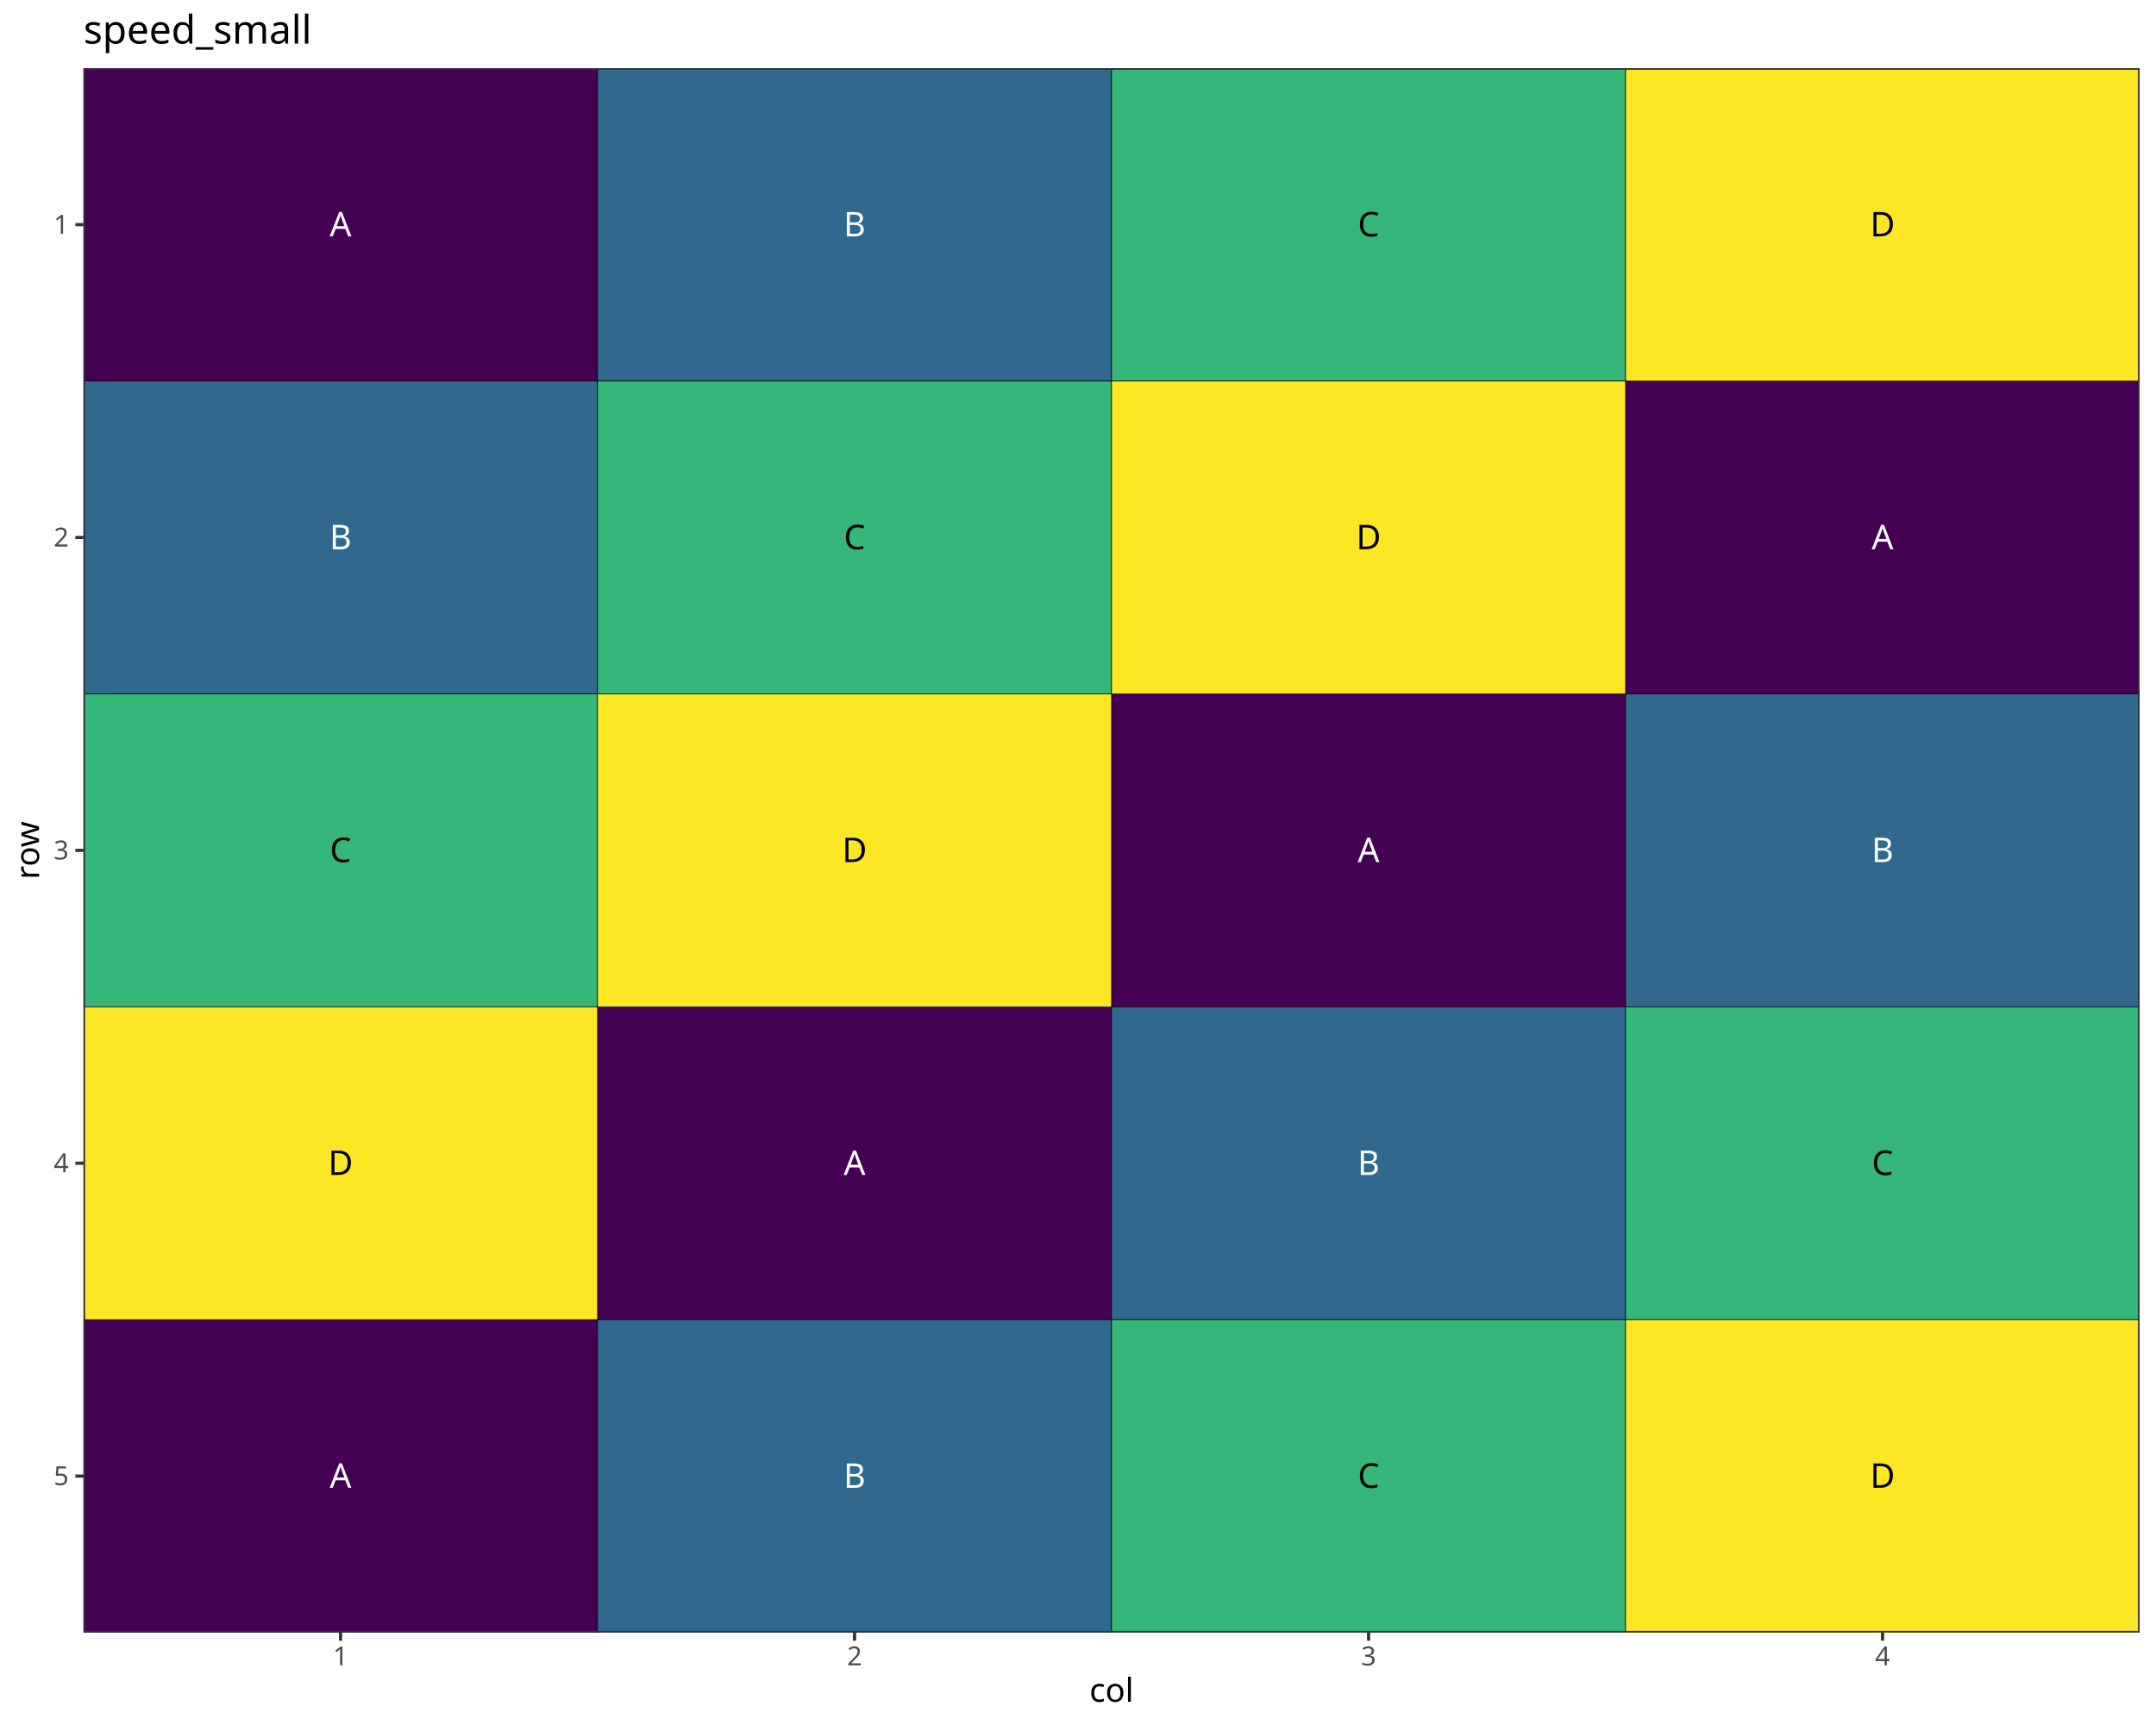
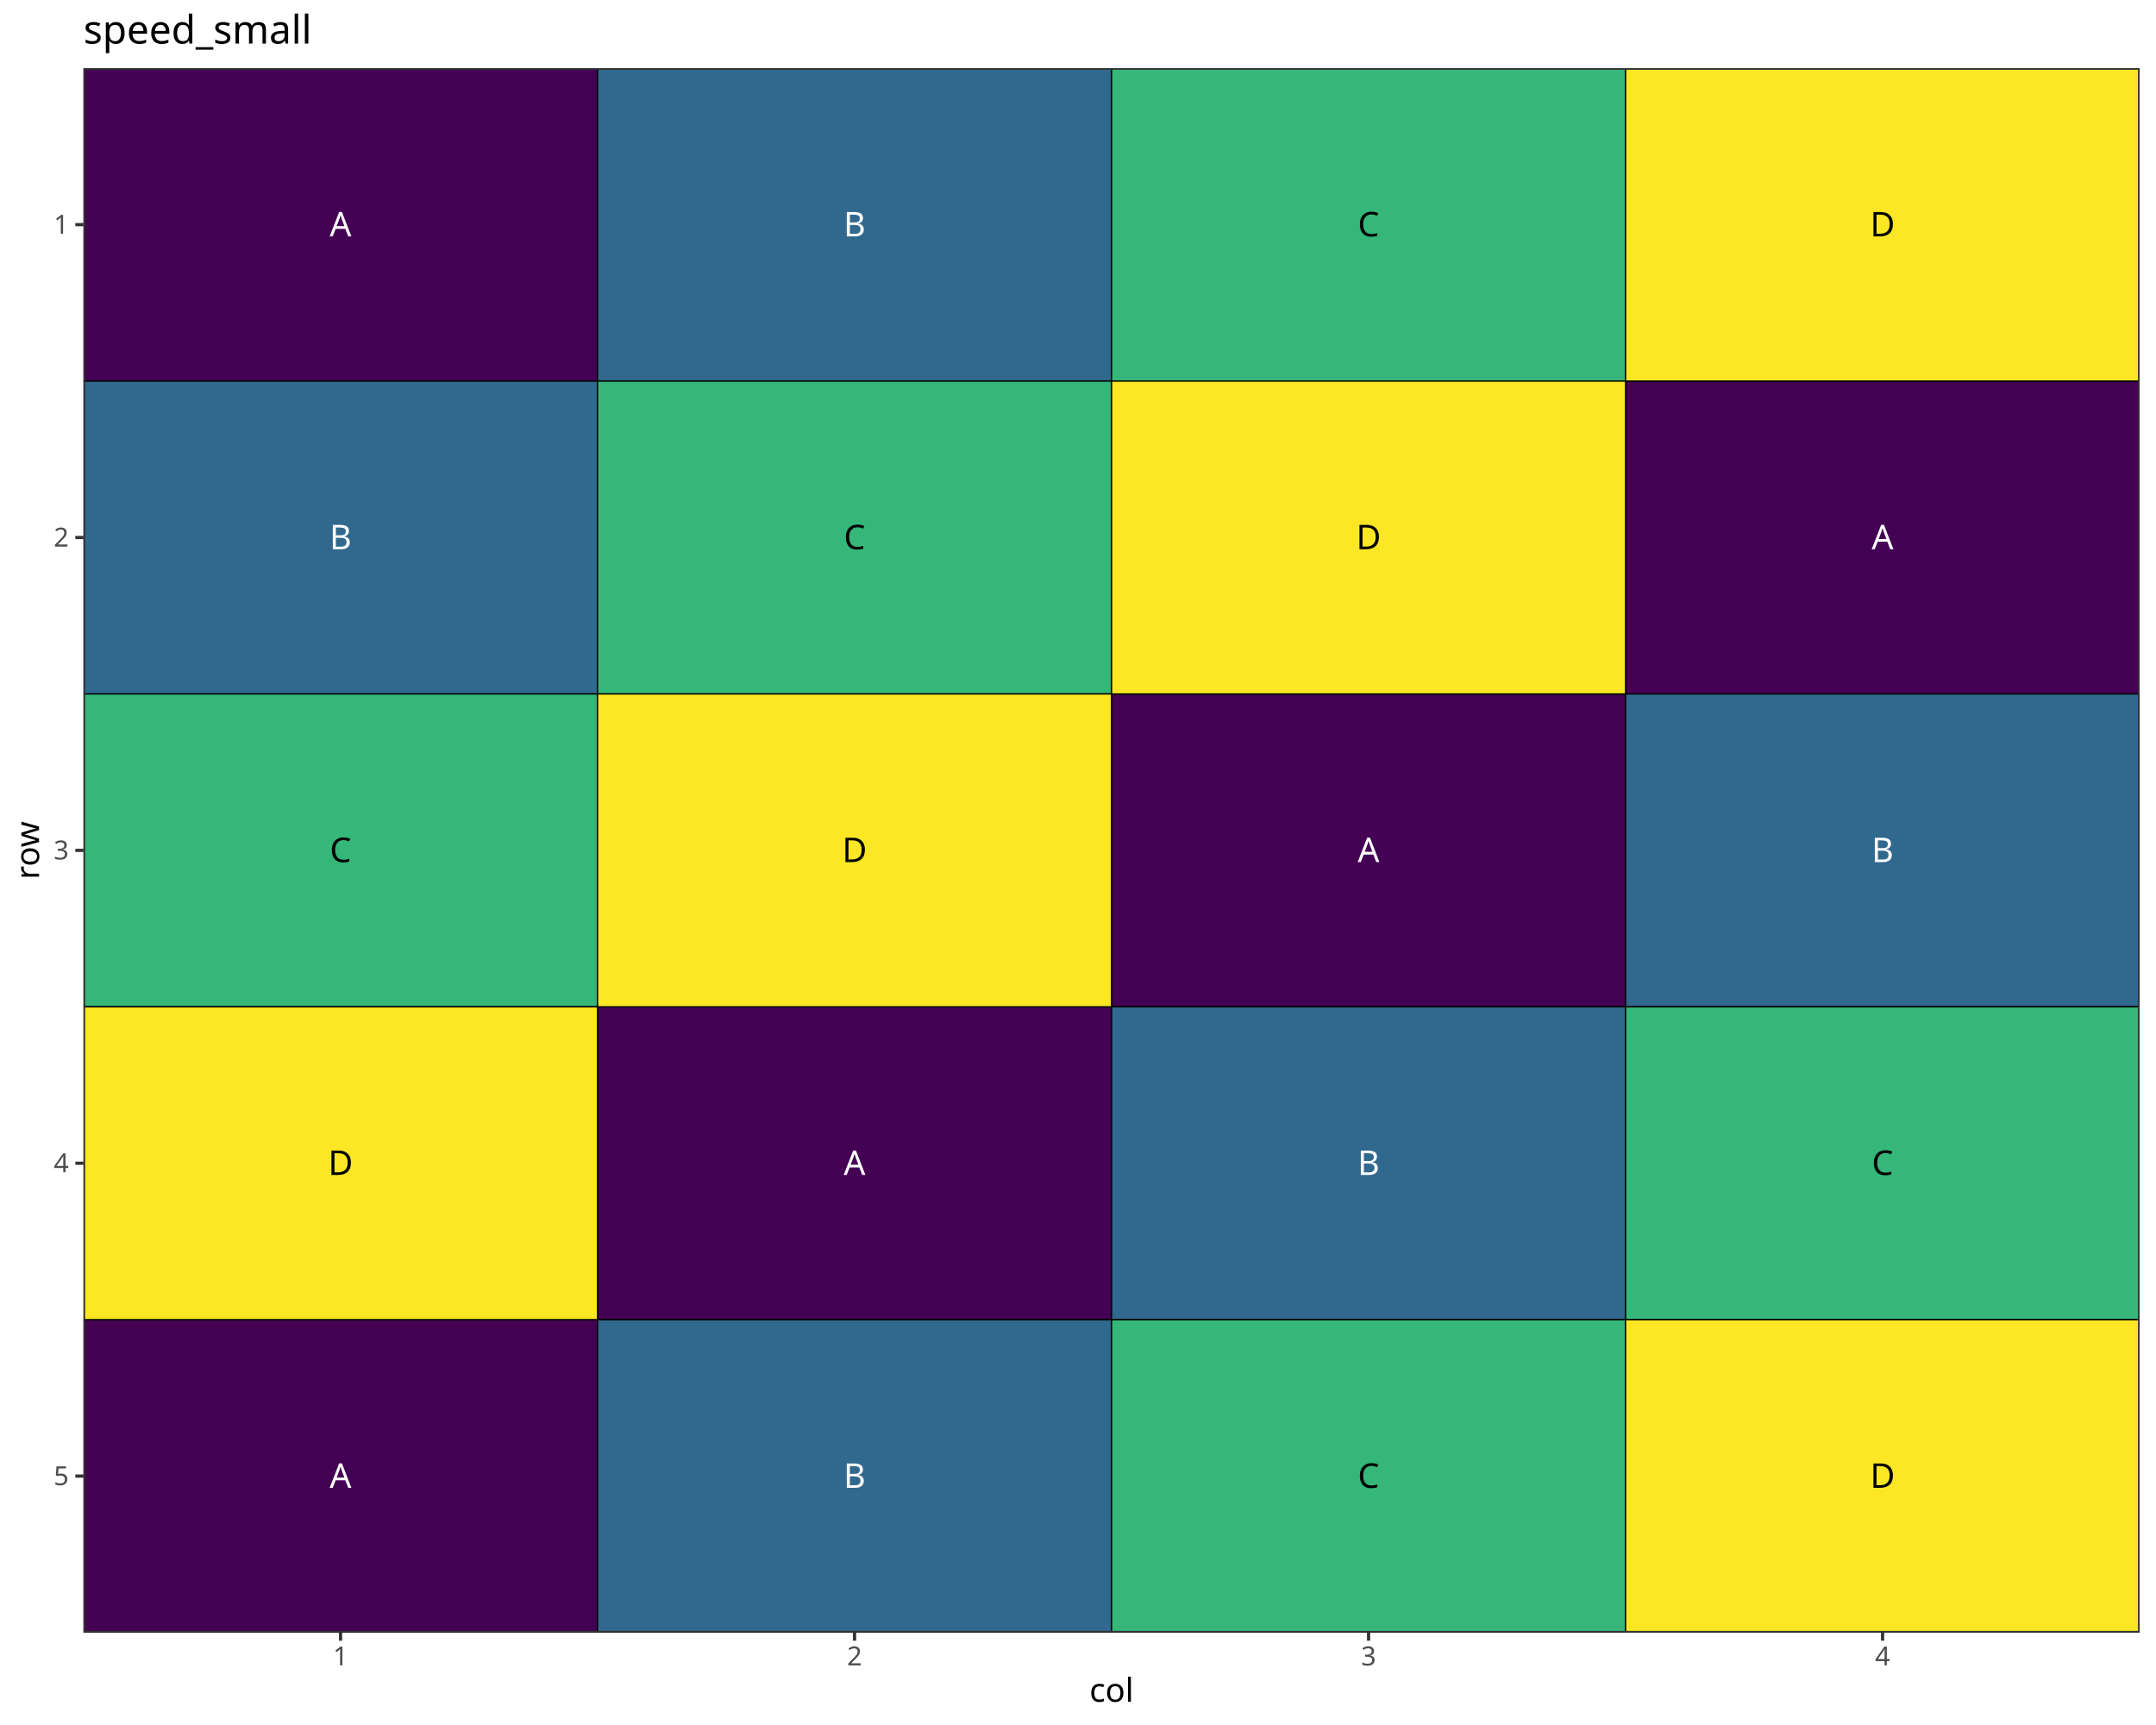
<svg xmlns="http://www.w3.org/2000/svg" class="svglite" data-engine-version="2.0" width="720.00pt" height="576.00pt" viewBox="0 0 720.00 576.00">
  <defs>
    <style type="text/css">
    .svglite line, .svglite polyline, .svglite polygon, .svglite path, .svglite rect, .svglite circle {
      fill: none;
      stroke: #000000;
      stroke-linecap: round;
      stroke-linejoin: round;
      stroke-miterlimit: 10.00;
    }
  </style>
  </defs>
  <rect width="100%" height="100%" style="stroke: none; fill: #FFFFFF;" />
  <defs>
    <clipPath id="cpMC4wMHw3MjAuMDB8MC4wMHw1NzYuMDA=">
      <rect x="0.00" y="0.00" width="720.00" height="576.00" />
    </clipPath>
  </defs>
  <g clip-path="url(#cpMC4wMHw3MjAuMDB8MC4wMHw1NzYuMDA=)">
    <rect x="0.00" y="0.00" width="720.00" height="576.00" style="stroke-width: 1.07; stroke: #FFFFFF; fill: #FFFFFF;" />
  </g>
  <defs>
    <clipPath id="cpMjcuOTB8NzE0LjUyfDIyLjc4fDU0NS4xMQ==">
      <rect x="27.90" y="22.78" width="686.62" height="522.33" />
    </clipPath>
  </defs>
  <g clip-path="url(#cpMjcuOTB8NzE0LjUyfDIyLjc4fDU0NS4xMQ==)">
    <rect x="27.90" y="22.78" width="686.62" height="522.33" style="stroke-width: 1.07; stroke: none; fill: #FFFFFF;" />
    <polyline points="27.90,22.78 714.52,22.78 " style="stroke-width: 0.53; stroke: #EBEBEB; stroke-linecap: butt;" />
    <polyline points="27.90,127.25 714.52,127.25 " style="stroke-width: 0.53; stroke: #EBEBEB; stroke-linecap: butt;" />
    <polyline points="27.90,231.72 714.52,231.72 " style="stroke-width: 0.53; stroke: #EBEBEB; stroke-linecap: butt;" />
    <polyline points="27.90,336.18 714.52,336.18 " style="stroke-width: 0.53; stroke: #EBEBEB; stroke-linecap: butt;" />
    <polyline points="27.90,440.65 714.52,440.65 " style="stroke-width: 0.53; stroke: #EBEBEB; stroke-linecap: butt;" />
    <polyline points="27.90,545.11 714.52,545.11 " style="stroke-width: 0.53; stroke: #EBEBEB; stroke-linecap: butt;" />
    <polyline points="27.90,545.11 27.90,22.78 " style="stroke-width: 0.53; stroke: #EBEBEB; stroke-linecap: butt;" />
    <polyline points="199.55,545.11 199.55,22.78 " style="stroke-width: 0.53; stroke: #EBEBEB; stroke-linecap: butt;" />
    <polyline points="371.21,545.11 371.21,22.78 " style="stroke-width: 0.53; stroke: #EBEBEB; stroke-linecap: butt;" />
    <polyline points="542.87,545.11 542.87,22.78 " style="stroke-width: 0.53; stroke: #EBEBEB; stroke-linecap: butt;" />
    <polyline points="714.52,545.11 714.52,22.78 " style="stroke-width: 0.53; stroke: #EBEBEB; stroke-linecap: butt;" />
    <polyline points="27.90,75.02 714.52,75.02 " style="stroke-width: 1.07; stroke: #EBEBEB; stroke-linecap: butt;" />
    <polyline points="27.90,179.48 714.52,179.48 " style="stroke-width: 1.07; stroke: #EBEBEB; stroke-linecap: butt;" />
    <polyline points="27.90,283.95 714.52,283.95 " style="stroke-width: 1.07; stroke: #EBEBEB; stroke-linecap: butt;" />
    <polyline points="27.90,388.41 714.52,388.41 " style="stroke-width: 1.07; stroke: #EBEBEB; stroke-linecap: butt;" />
    <polyline points="27.90,492.88 714.52,492.88 " style="stroke-width: 1.07; stroke: #EBEBEB; stroke-linecap: butt;" />
    <polyline points="113.73,545.11 113.73,22.78 " style="stroke-width: 1.07; stroke: #EBEBEB; stroke-linecap: butt;" />
    <polyline points="285.38,545.11 285.38,22.78 " style="stroke-width: 1.07; stroke: #EBEBEB; stroke-linecap: butt;" />
    <polyline points="457.04,545.11 457.04,22.78 " style="stroke-width: 1.07; stroke: #EBEBEB; stroke-linecap: butt;" />
    <polyline points="628.69,545.11 628.69,22.78 " style="stroke-width: 1.07; stroke: #EBEBEB; stroke-linecap: butt;" />
-     <rect x="27.90" y="22.78" width="171.66" height="104.47" style="stroke-width: 0.21; stroke-linecap: butt; stroke-linejoin: miter; fill: #440154;" />
-     <rect x="199.55" y="336.18" width="171.66" height="104.47" style="stroke-width: 0.21; stroke-linecap: butt; stroke-linejoin: miter; fill: #440154;" />
-     <rect x="371.21" y="231.72" width="171.66" height="104.47" style="stroke-width: 0.21; stroke-linecap: butt; stroke-linejoin: miter; fill: #440154;" />
-     <rect x="542.87" y="127.25" width="171.66" height="104.47" style="stroke-width: 0.21; stroke-linecap: butt; stroke-linejoin: miter; fill: #440154;" />
-     <rect x="27.90" y="440.65" width="171.66" height="104.47" style="stroke-width: 0.21; stroke-linecap: butt; stroke-linejoin: miter; fill: #440154;" />
-     <rect x="199.55" y="22.78" width="171.66" height="104.47" style="stroke-width: 0.21; stroke-linecap: butt; stroke-linejoin: miter; fill: #31688E;" />
-     <rect x="371.21" y="336.18" width="171.66" height="104.47" style="stroke-width: 0.21; stroke-linecap: butt; stroke-linejoin: miter; fill: #31688E;" />
-     <rect x="542.87" y="231.72" width="171.66" height="104.47" style="stroke-width: 0.21; stroke-linecap: butt; stroke-linejoin: miter; fill: #31688E;" />
-     <rect x="27.90" y="127.25" width="171.66" height="104.47" style="stroke-width: 0.21; stroke-linecap: butt; stroke-linejoin: miter; fill: #31688E;" />
-     <rect x="199.55" y="440.65" width="171.66" height="104.47" style="stroke-width: 0.21; stroke-linecap: butt; stroke-linejoin: miter; fill: #31688E;" />
-     <rect x="371.21" y="22.78" width="171.66" height="104.47" style="stroke-width: 0.21; stroke-linecap: butt; stroke-linejoin: miter; fill: #35B779;" />
-     <rect x="542.87" y="336.18" width="171.66" height="104.47" style="stroke-width: 0.21; stroke-linecap: butt; stroke-linejoin: miter; fill: #35B779;" />
-     <rect x="27.90" y="231.72" width="171.66" height="104.47" style="stroke-width: 0.21; stroke-linecap: butt; stroke-linejoin: miter; fill: #35B779;" />
-     <rect x="199.55" y="127.25" width="171.66" height="104.47" style="stroke-width: 0.21; stroke-linecap: butt; stroke-linejoin: miter; fill: #35B779;" />
-     <rect x="371.21" y="440.65" width="171.66" height="104.47" style="stroke-width: 0.21; stroke-linecap: butt; stroke-linejoin: miter; fill: #35B779;" />
-     <rect x="542.87" y="22.78" width="171.66" height="104.47" style="stroke-width: 0.21; stroke-linecap: butt; stroke-linejoin: miter; fill: #FDE725;" />
-     <rect x="27.90" y="336.18" width="171.66" height="104.47" style="stroke-width: 0.21; stroke-linecap: butt; stroke-linejoin: miter; fill: #FDE725;" />
-     <rect x="199.55" y="231.72" width="171.66" height="104.47" style="stroke-width: 0.21; stroke-linecap: butt; stroke-linejoin: miter; fill: #FDE725;" />
-     <rect x="371.21" y="127.25" width="171.66" height="104.47" style="stroke-width: 0.21; stroke-linecap: butt; stroke-linejoin: miter; fill: #FDE725;" />
-     <rect x="542.87" y="440.65" width="171.66" height="104.47" style="stroke-width: 0.21; stroke-linecap: butt; stroke-linejoin: miter; fill: #FDE725;" />
+     <rect x="27.90" y="22.78" width="171.66" height="104.47" style="stroke-width: 0.43; stroke-linecap: butt; stroke-linejoin: miter; fill: #440154;" />
+     <rect x="199.55" y="336.18" width="171.66" height="104.47" style="stroke-width: 0.43; stroke-linecap: butt; stroke-linejoin: miter; fill: #440154;" />
+     <rect x="371.21" y="231.72" width="171.66" height="104.47" style="stroke-width: 0.43; stroke-linecap: butt; stroke-linejoin: miter; fill: #440154;" />
+     <rect x="542.87" y="127.25" width="171.66" height="104.47" style="stroke-width: 0.43; stroke-linecap: butt; stroke-linejoin: miter; fill: #440154;" />
+     <rect x="27.90" y="440.65" width="171.66" height="104.47" style="stroke-width: 0.43; stroke-linecap: butt; stroke-linejoin: miter; fill: #440154;" />
+     <rect x="199.55" y="22.78" width="171.66" height="104.47" style="stroke-width: 0.43; stroke-linecap: butt; stroke-linejoin: miter; fill: #31688E;" />
+     <rect x="371.21" y="336.18" width="171.66" height="104.47" style="stroke-width: 0.43; stroke-linecap: butt; stroke-linejoin: miter; fill: #31688E;" />
+     <rect x="542.87" y="231.72" width="171.66" height="104.47" style="stroke-width: 0.43; stroke-linecap: butt; stroke-linejoin: miter; fill: #31688E;" />
+     <rect x="27.90" y="127.25" width="171.66" height="104.47" style="stroke-width: 0.43; stroke-linecap: butt; stroke-linejoin: miter; fill: #31688E;" />
+     <rect x="199.55" y="440.65" width="171.66" height="104.47" style="stroke-width: 0.43; stroke-linecap: butt; stroke-linejoin: miter; fill: #31688E;" />
+     <rect x="371.21" y="22.78" width="171.66" height="104.47" style="stroke-width: 0.43; stroke-linecap: butt; stroke-linejoin: miter; fill: #35B779;" />
+     <rect x="542.87" y="336.18" width="171.66" height="104.47" style="stroke-width: 0.43; stroke-linecap: butt; stroke-linejoin: miter; fill: #35B779;" />
+     <rect x="27.90" y="231.72" width="171.66" height="104.47" style="stroke-width: 0.43; stroke-linecap: butt; stroke-linejoin: miter; fill: #35B779;" />
+     <rect x="199.55" y="127.25" width="171.66" height="104.47" style="stroke-width: 0.43; stroke-linecap: butt; stroke-linejoin: miter; fill: #35B779;" />
+     <rect x="371.21" y="440.65" width="171.66" height="104.47" style="stroke-width: 0.43; stroke-linecap: butt; stroke-linejoin: miter; fill: #35B779;" />
+     <rect x="542.87" y="22.78" width="171.66" height="104.47" style="stroke-width: 0.43; stroke-linecap: butt; stroke-linejoin: miter; fill: #FDE725;" />
+     <rect x="27.90" y="336.18" width="171.66" height="104.47" style="stroke-width: 0.43; stroke-linecap: butt; stroke-linejoin: miter; fill: #FDE725;" />
+     <rect x="199.55" y="231.72" width="171.66" height="104.47" style="stroke-width: 0.43; stroke-linecap: butt; stroke-linejoin: miter; fill: #FDE725;" />
+     <rect x="371.21" y="127.25" width="171.66" height="104.47" style="stroke-width: 0.43; stroke-linecap: butt; stroke-linejoin: miter; fill: #FDE725;" />
+     <rect x="542.87" y="440.65" width="171.66" height="104.47" style="stroke-width: 0.43; stroke-linecap: butt; stroke-linejoin: miter; fill: #FDE725;" />
    <text x="113.73" y="78.93" text-anchor="middle" style="font-size: 11.38px; fill: #FFFFFF; font-family: sans;" textLength="7.59px" lengthAdjust="spacingAndGlyphs">A</text>
    <text x="285.38" y="392.33" text-anchor="middle" style="font-size: 11.38px; fill: #FFFFFF; font-family: sans;" textLength="7.59px" lengthAdjust="spacingAndGlyphs">A</text>
    <text x="457.04" y="287.86" text-anchor="middle" style="font-size: 11.38px; fill: #FFFFFF; font-family: sans;" textLength="7.59px" lengthAdjust="spacingAndGlyphs">A</text>
    <text x="628.69" y="183.40" text-anchor="middle" style="font-size: 11.38px; fill: #FFFFFF; font-family: sans;" textLength="7.59px" lengthAdjust="spacingAndGlyphs">A</text>
    <text x="113.73" y="496.80" text-anchor="middle" style="font-size: 11.38px; fill: #FFFFFF; font-family: sans;" textLength="7.59px" lengthAdjust="spacingAndGlyphs">A</text>
    <text x="285.38" y="78.93" text-anchor="middle" style="font-size: 11.38px; fill: #FFFFFF; font-family: sans;" textLength="7.59px" lengthAdjust="spacingAndGlyphs">B</text>
    <text x="457.04" y="392.33" text-anchor="middle" style="font-size: 11.38px; fill: #FFFFFF; font-family: sans;" textLength="7.59px" lengthAdjust="spacingAndGlyphs">B</text>
    <text x="628.69" y="287.86" text-anchor="middle" style="font-size: 11.38px; fill: #FFFFFF; font-family: sans;" textLength="7.59px" lengthAdjust="spacingAndGlyphs">B</text>
    <text x="113.73" y="183.40" text-anchor="middle" style="font-size: 11.38px; fill: #FFFFFF; font-family: sans;" textLength="7.59px" lengthAdjust="spacingAndGlyphs">B</text>
    <text x="285.38" y="496.80" text-anchor="middle" style="font-size: 11.38px; fill: #FFFFFF; font-family: sans;" textLength="7.59px" lengthAdjust="spacingAndGlyphs">B</text>
    <text x="457.04" y="78.93" text-anchor="middle" style="font-size: 11.38px; font-family: sans;" textLength="8.22px" lengthAdjust="spacingAndGlyphs">C</text>
    <text x="628.69" y="392.33" text-anchor="middle" style="font-size: 11.38px; font-family: sans;" textLength="8.22px" lengthAdjust="spacingAndGlyphs">C</text>
    <text x="113.73" y="287.86" text-anchor="middle" style="font-size: 11.38px; font-family: sans;" textLength="8.22px" lengthAdjust="spacingAndGlyphs">C</text>
    <text x="285.38" y="183.40" text-anchor="middle" style="font-size: 11.38px; font-family: sans;" textLength="8.22px" lengthAdjust="spacingAndGlyphs">C</text>
    <text x="457.04" y="496.80" text-anchor="middle" style="font-size: 11.38px; font-family: sans;" textLength="8.22px" lengthAdjust="spacingAndGlyphs">C</text>
    <text x="628.69" y="78.93" text-anchor="middle" style="font-size: 11.38px; font-family: sans;" textLength="8.22px" lengthAdjust="spacingAndGlyphs">D</text>
    <text x="113.73" y="392.33" text-anchor="middle" style="font-size: 11.38px; font-family: sans;" textLength="8.22px" lengthAdjust="spacingAndGlyphs">D</text>
    <text x="285.38" y="287.86" text-anchor="middle" style="font-size: 11.38px; font-family: sans;" textLength="8.22px" lengthAdjust="spacingAndGlyphs">D</text>
    <text x="457.04" y="183.40" text-anchor="middle" style="font-size: 11.38px; font-family: sans;" textLength="8.22px" lengthAdjust="spacingAndGlyphs">D</text>
    <text x="628.69" y="496.80" text-anchor="middle" style="font-size: 11.38px; font-family: sans;" textLength="8.22px" lengthAdjust="spacingAndGlyphs">D</text>
    <rect x="27.90" y="22.78" width="686.62" height="522.33" style="stroke-width: 1.07; stroke: #333333;" />
  </g>
  <g clip-path="url(#cpMC4wMHw3MjAuMDB8MC4wMHw1NzYuMDA=)">
    <text x="22.97" y="78.04" text-anchor="end" style="font-size: 8.80px; fill: #4D4D4D; font-family: sans;" textLength="4.89px" lengthAdjust="spacingAndGlyphs">1</text>
    <text x="22.97" y="182.51" text-anchor="end" style="font-size: 8.80px; fill: #4D4D4D; font-family: sans;" textLength="4.89px" lengthAdjust="spacingAndGlyphs">2</text>
    <text x="22.97" y="286.98" text-anchor="end" style="font-size: 8.80px; fill: #4D4D4D; font-family: sans;" textLength="4.89px" lengthAdjust="spacingAndGlyphs">3</text>
    <text x="22.97" y="391.44" text-anchor="end" style="font-size: 8.80px; fill: #4D4D4D; font-family: sans;" textLength="4.89px" lengthAdjust="spacingAndGlyphs">4</text>
    <text x="22.97" y="495.91" text-anchor="end" style="font-size: 8.80px; fill: #4D4D4D; font-family: sans;" textLength="4.89px" lengthAdjust="spacingAndGlyphs">5</text>
    <polyline points="25.16,75.02 27.90,75.02 " style="stroke-width: 1.07; stroke: #333333; stroke-linecap: butt;" />
    <polyline points="25.16,179.48 27.90,179.48 " style="stroke-width: 1.07; stroke: #333333; stroke-linecap: butt;" />
    <polyline points="25.16,283.95 27.90,283.95 " style="stroke-width: 1.07; stroke: #333333; stroke-linecap: butt;" />
    <polyline points="25.16,388.41 27.90,388.41 " style="stroke-width: 1.07; stroke: #333333; stroke-linecap: butt;" />
    <polyline points="25.16,492.88 27.90,492.88 " style="stroke-width: 1.07; stroke: #333333; stroke-linecap: butt;" />
    <polyline points="113.73,547.85 113.73,545.11 " style="stroke-width: 1.07; stroke: #333333; stroke-linecap: butt;" />
    <polyline points="285.38,547.85 285.38,545.11 " style="stroke-width: 1.07; stroke: #333333; stroke-linecap: butt;" />
    <polyline points="457.04,547.85 457.04,545.11 " style="stroke-width: 1.07; stroke: #333333; stroke-linecap: butt;" />
    <polyline points="628.69,547.85 628.69,545.11 " style="stroke-width: 1.07; stroke: #333333; stroke-linecap: butt;" />
    <text x="113.73" y="556.10" text-anchor="middle" style="font-size: 8.80px; fill: #4D4D4D; font-family: sans;" textLength="4.89px" lengthAdjust="spacingAndGlyphs">1</text>
    <text x="285.38" y="556.10" text-anchor="middle" style="font-size: 8.80px; fill: #4D4D4D; font-family: sans;" textLength="4.89px" lengthAdjust="spacingAndGlyphs">2</text>
    <text x="457.04" y="556.10" text-anchor="middle" style="font-size: 8.80px; fill: #4D4D4D; font-family: sans;" textLength="4.89px" lengthAdjust="spacingAndGlyphs">3</text>
    <text x="628.69" y="556.10" text-anchor="middle" style="font-size: 8.80px; fill: #4D4D4D; font-family: sans;" textLength="4.89px" lengthAdjust="spacingAndGlyphs">4</text>
    <text x="371.21" y="568.24" text-anchor="middle" style="font-size: 11.00px; font-family: sans;" textLength="14.06px" lengthAdjust="spacingAndGlyphs">col</text>
    <text transform="translate(13.05,283.95) rotate(-90)" text-anchor="middle" style="font-size: 11.00px; font-family: sans;" textLength="17.73px" lengthAdjust="spacingAndGlyphs">row</text>
    <text x="27.90" y="14.56" style="font-size: 13.20px; font-family: sans;" textLength="74.12px" lengthAdjust="spacingAndGlyphs">speed_small</text>
  </g>
</svg>
